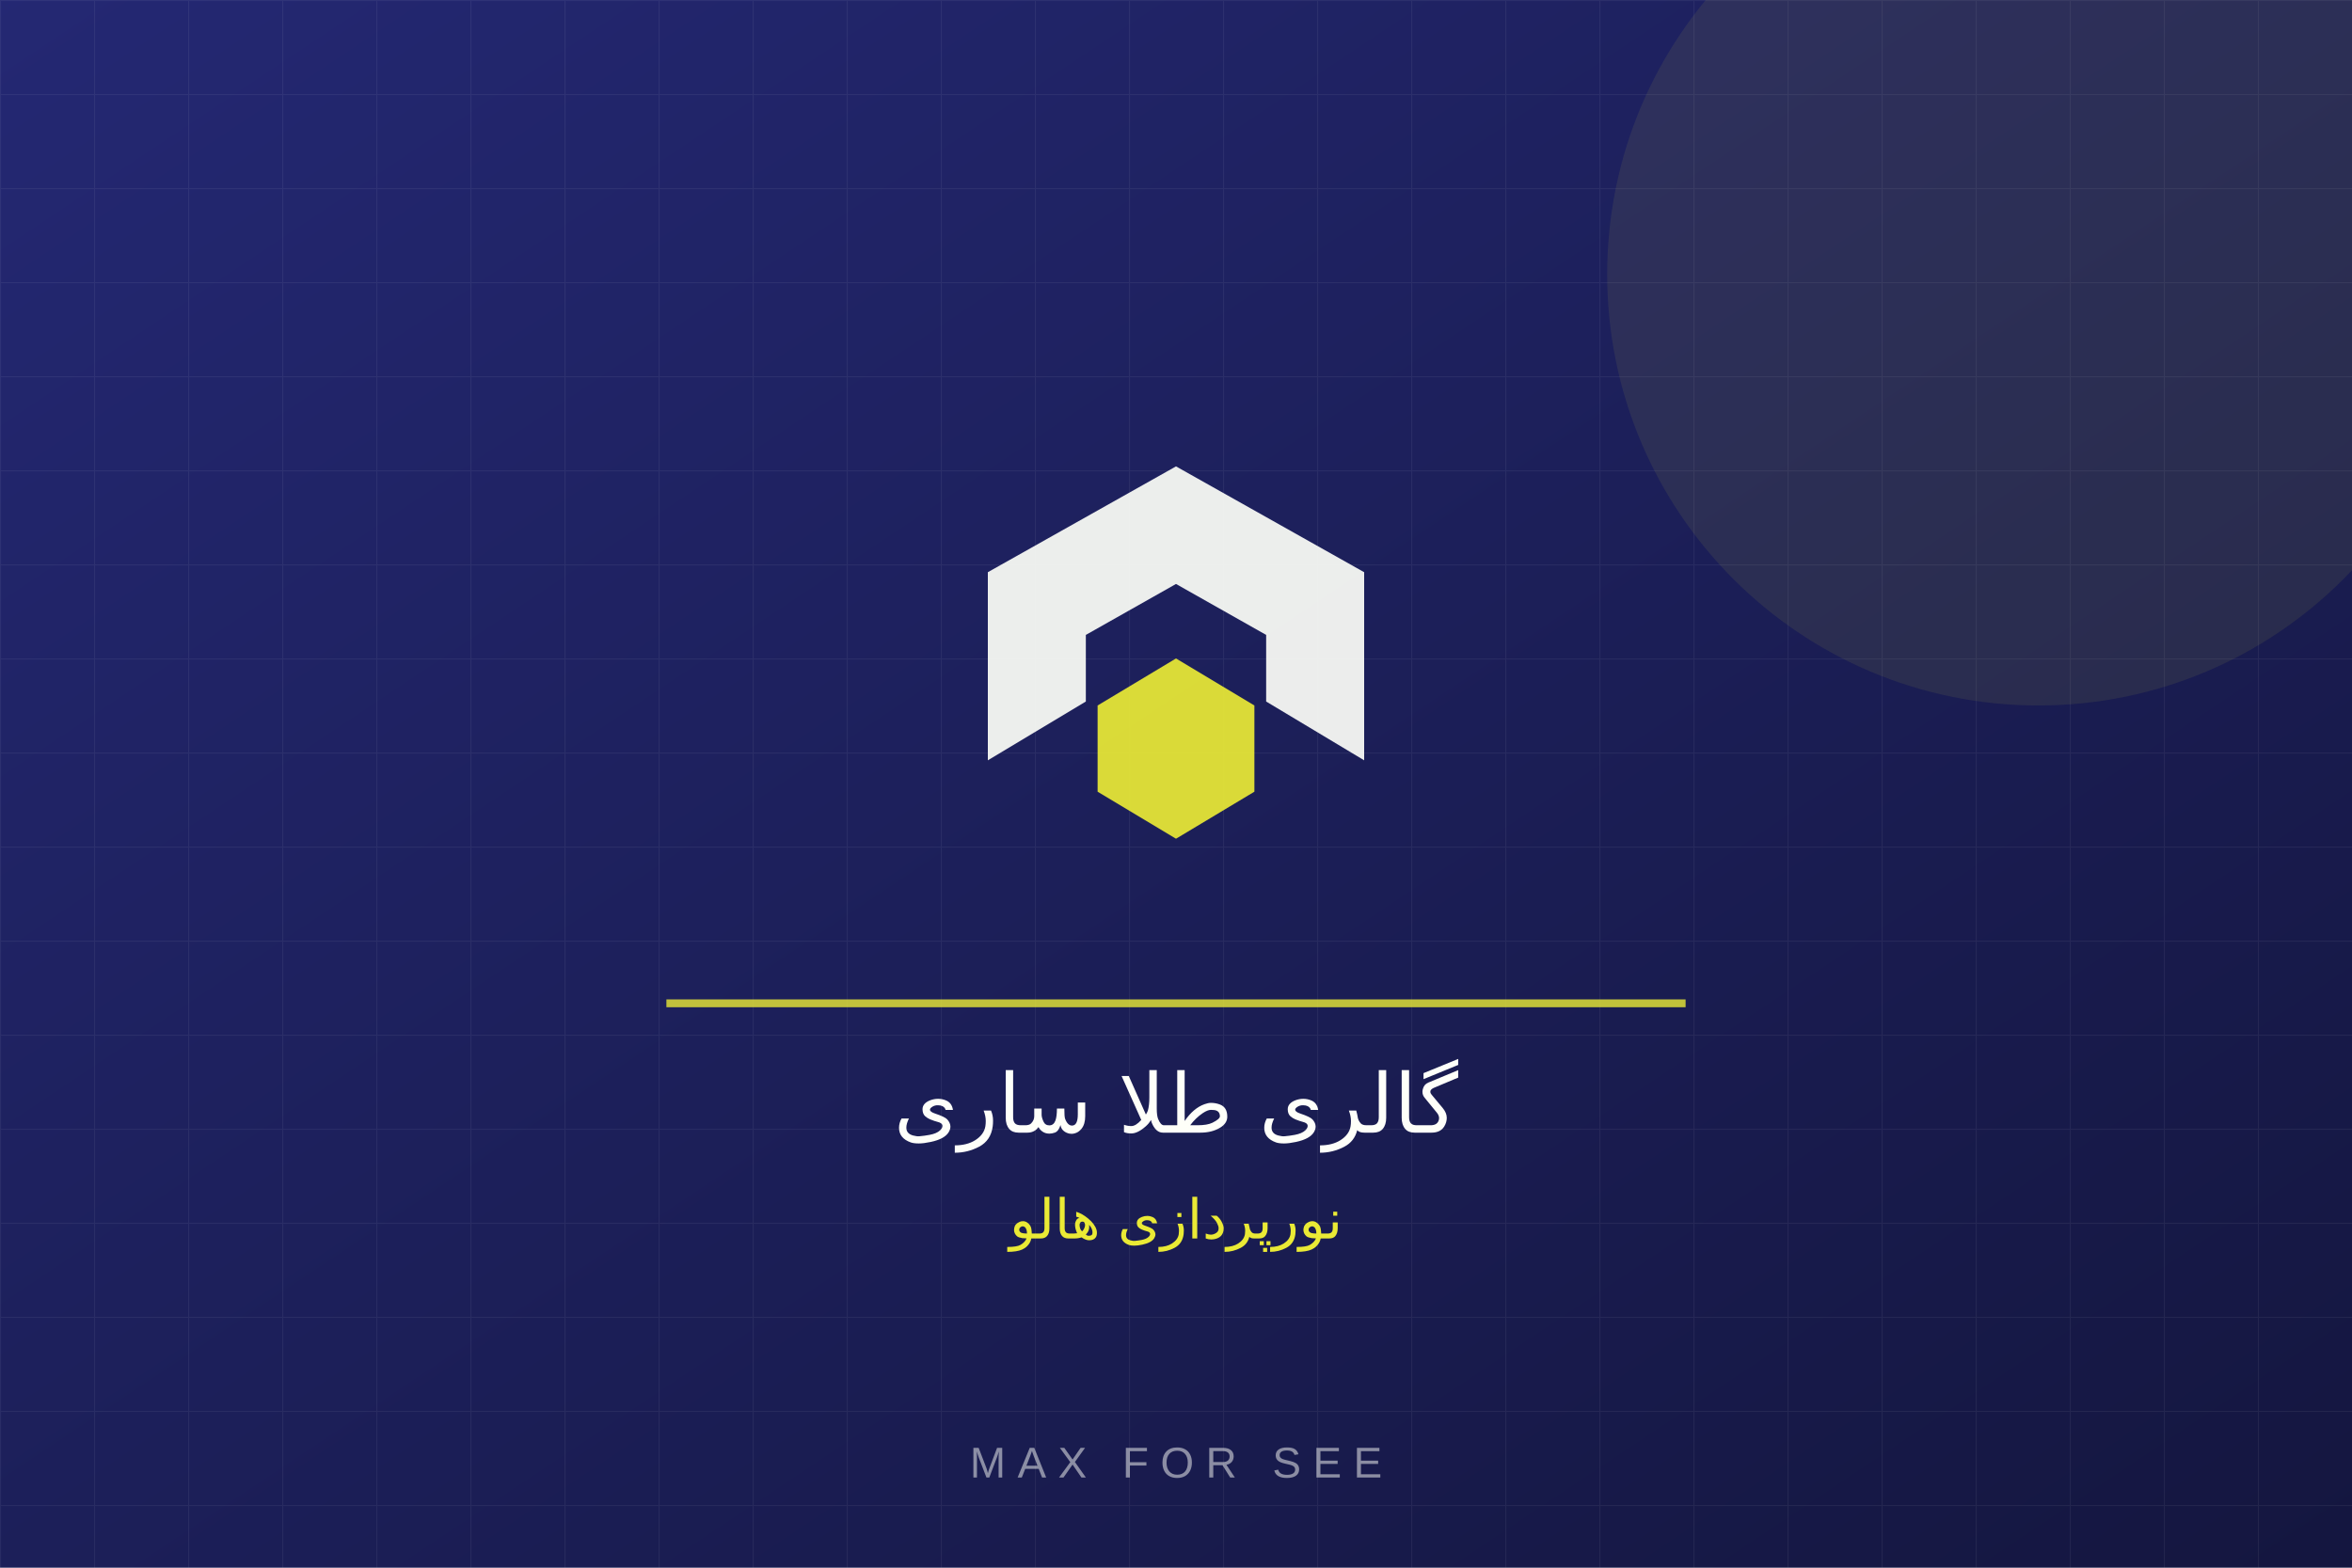
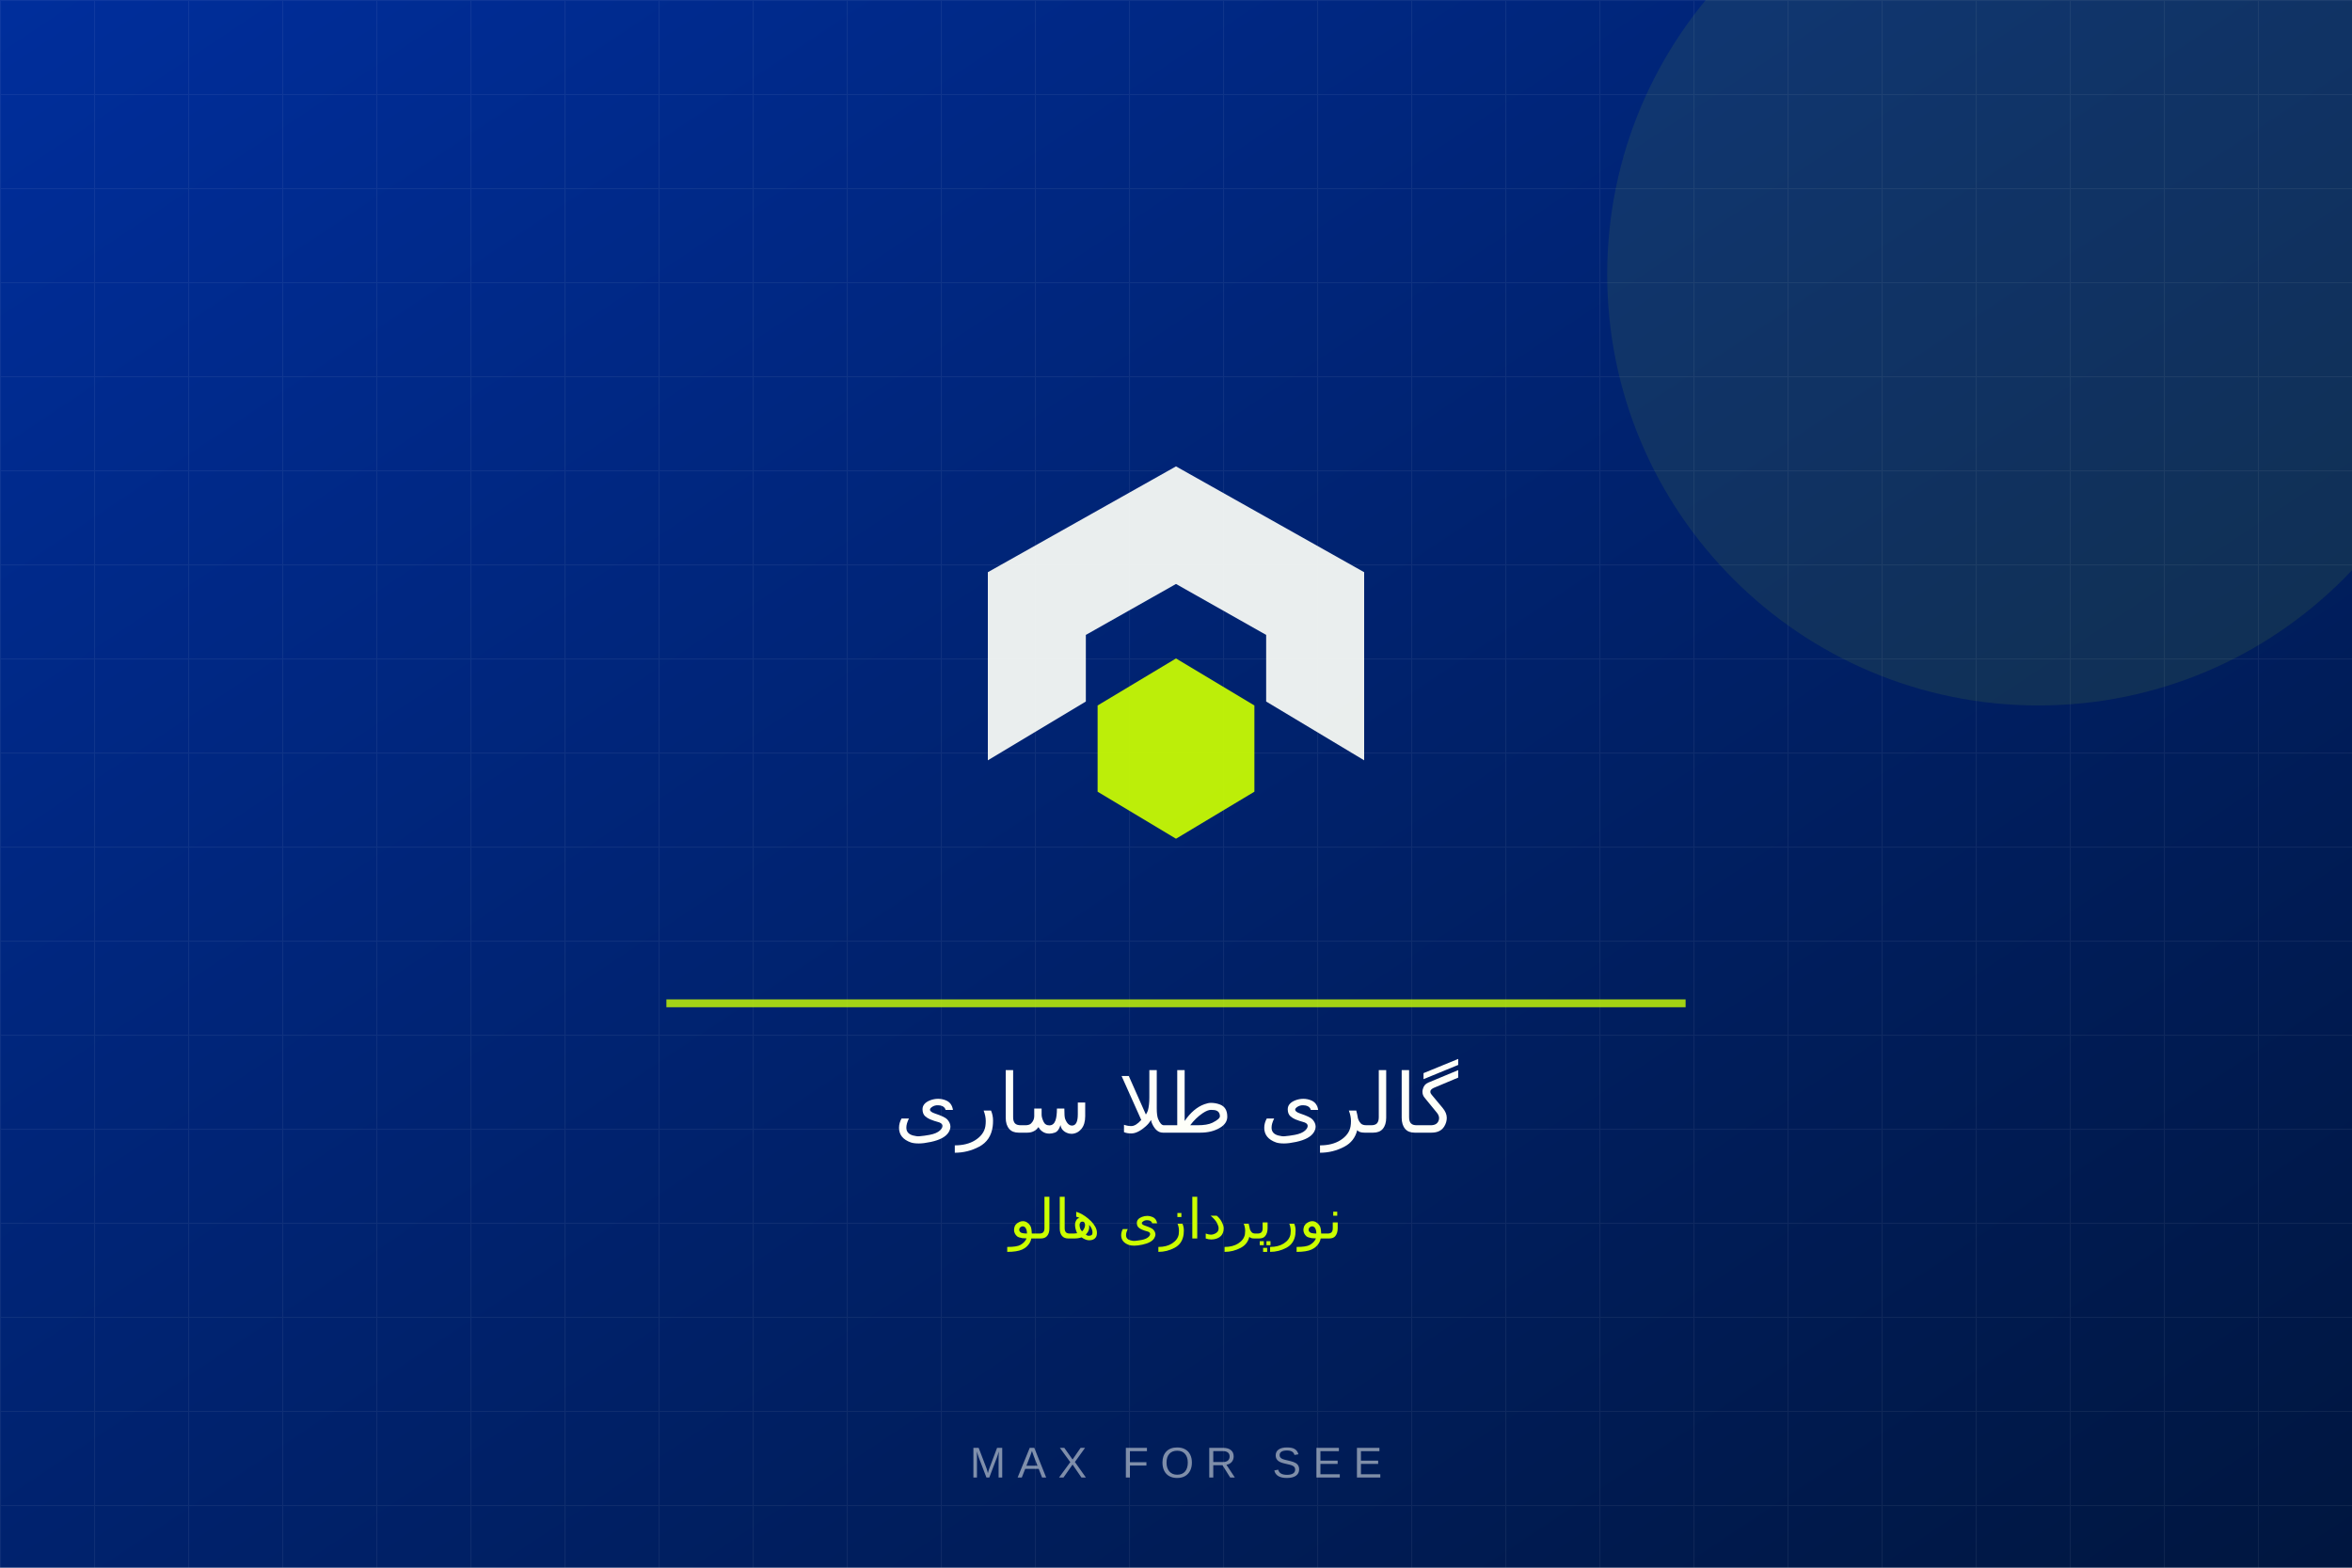
<svg xmlns="http://www.w3.org/2000/svg" width="1200" height="800" viewBox="0 0 1200 800" role="img" aria-label="گالری طلا ساری - نورپردازی هالو">
  <defs>
    <linearGradient id="g3" x1="0" y1="0" x2="1" y2="1">
-       <stop offset="0%" stop-color="#242873" />
-       <stop offset="100%" stop-color="#14163f" />
+       <stop offset="0%" stop-color="#002e9c" />
+       <stop offset="100%" stop-color="#00163f" />
    </linearGradient>
    <pattern id="p3" width="48" height="48" patternUnits="userSpaceOnUse">
      <path d="M48 0H0v48" fill="none" stroke="#FEFFF9" stroke-opacity="0.06" stroke-width="1" />
    </pattern>
  </defs>
  <rect width="1200" height="800" fill="url(#g3)" />
  <rect width="1200" height="800" fill="url(#p3)" />
-   <circle cx="1040" cy="140" r="220" fill="#EAEA35" opacity="0.08" />
+   <circle cx="1040" cy="140" r="220" fill="#ccff00" opacity="0.08" />
  <g transform="translate(600, 330)">
    <polygon points="0,-92 96,-38 96,58 46,28 46,-6 0,-32 -46,-6 -46,28 -96,58 -96,-38" fill="#FEFFF9" opacity="0.92" />
-     <polygon points="0,6 40,30 40,74 0,98 -40,74 -40,30" fill="#EAEA35" opacity="0.92" />
+     <polygon points="0,6 40,30 40,74 0,98 -40,74 -40,30" fill="#ccff00" opacity="0.92" />
  </g>
-   <rect x="340" y="510" width="520" height="4" fill="#EAEA35" opacity="0.8" />
+   <rect x="340" y="510" width="520" height="4" fill="#ccff00" opacity="0.8" />
  <text x="600" y="578" text-anchor="middle" font-family="Tahoma, Arial, sans-serif" font-size="42" fill="#FEFFF9" direction="rtl">گالری طلا ساری</text>
-   <text x="600" y="632" text-anchor="middle" font-family="Tahoma, Arial, sans-serif" font-size="28" fill="#EAEA35" direction="rtl">نورپردازی هالو</text>
+   <text x="600" y="632" text-anchor="middle" font-family="Tahoma, Arial, sans-serif" font-size="28" fill="#ccff00" direction="rtl">نورپردازی هالو</text>
  <text x="600" y="754" text-anchor="middle" font-family="Segoe UI, Arial, sans-serif" font-size="22" fill="#FEFFF9" opacity="0.5" letter-spacing="6">MAX FOR SEE</text>
</svg>
